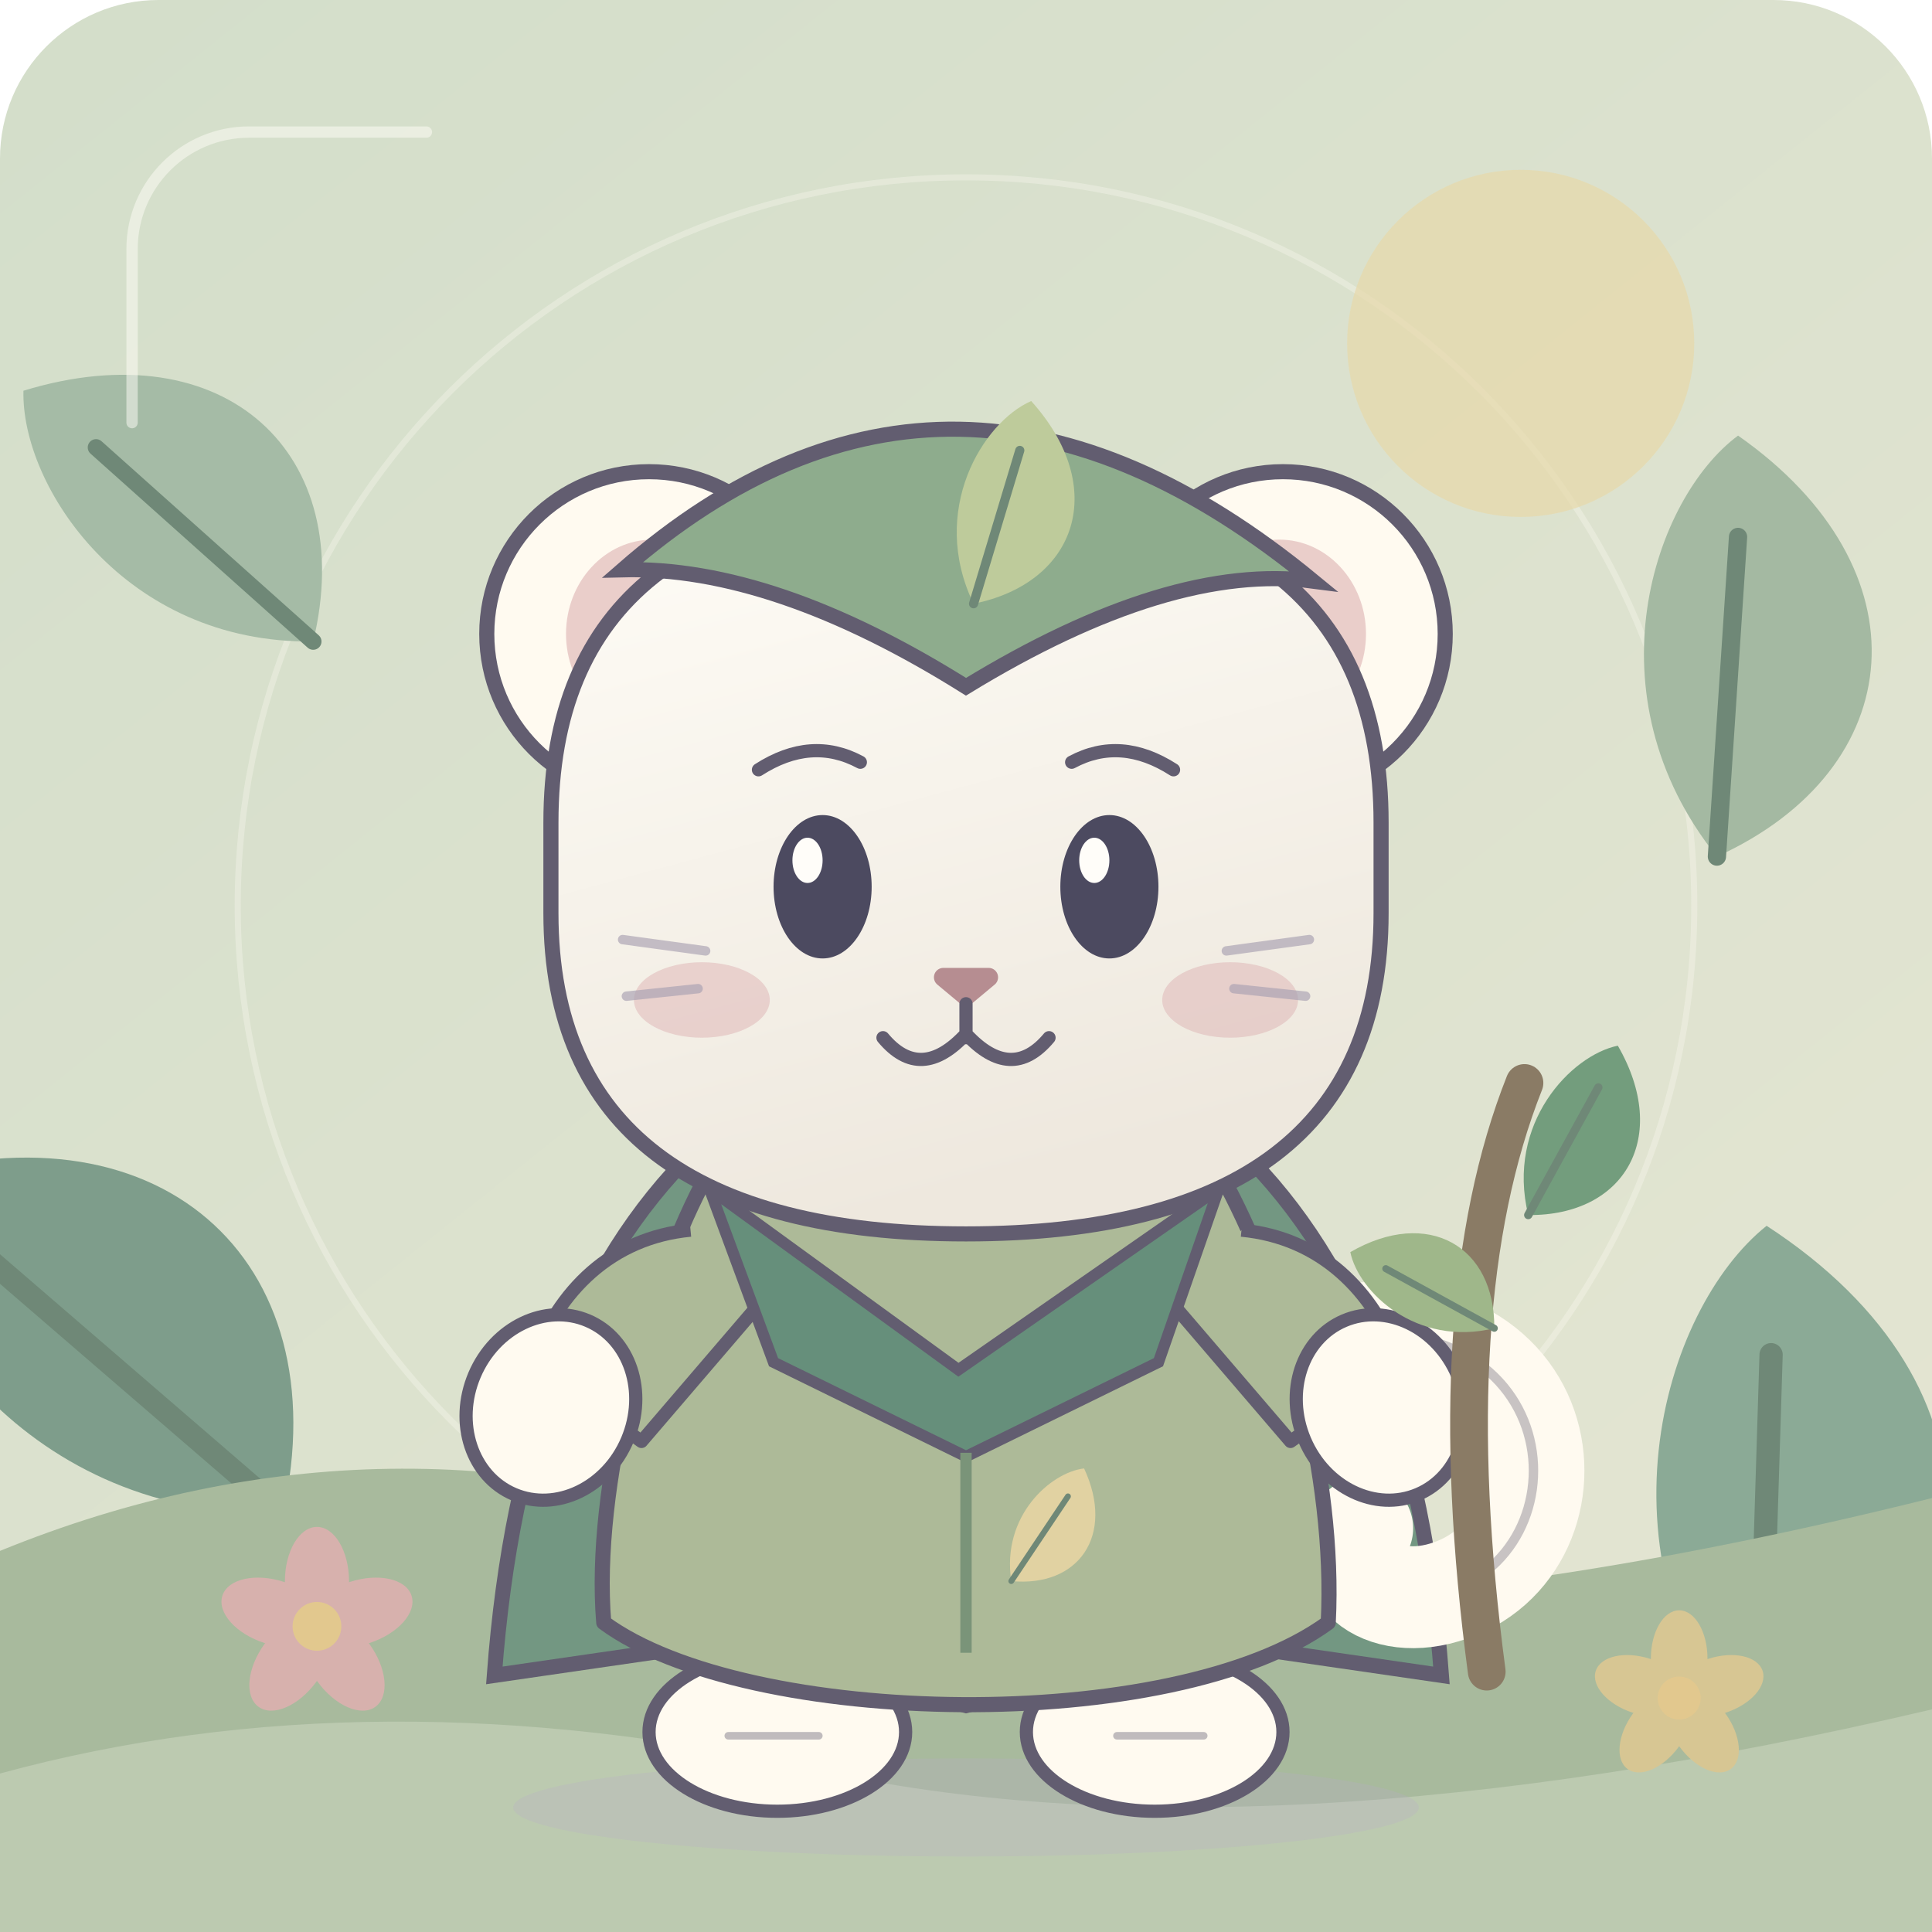
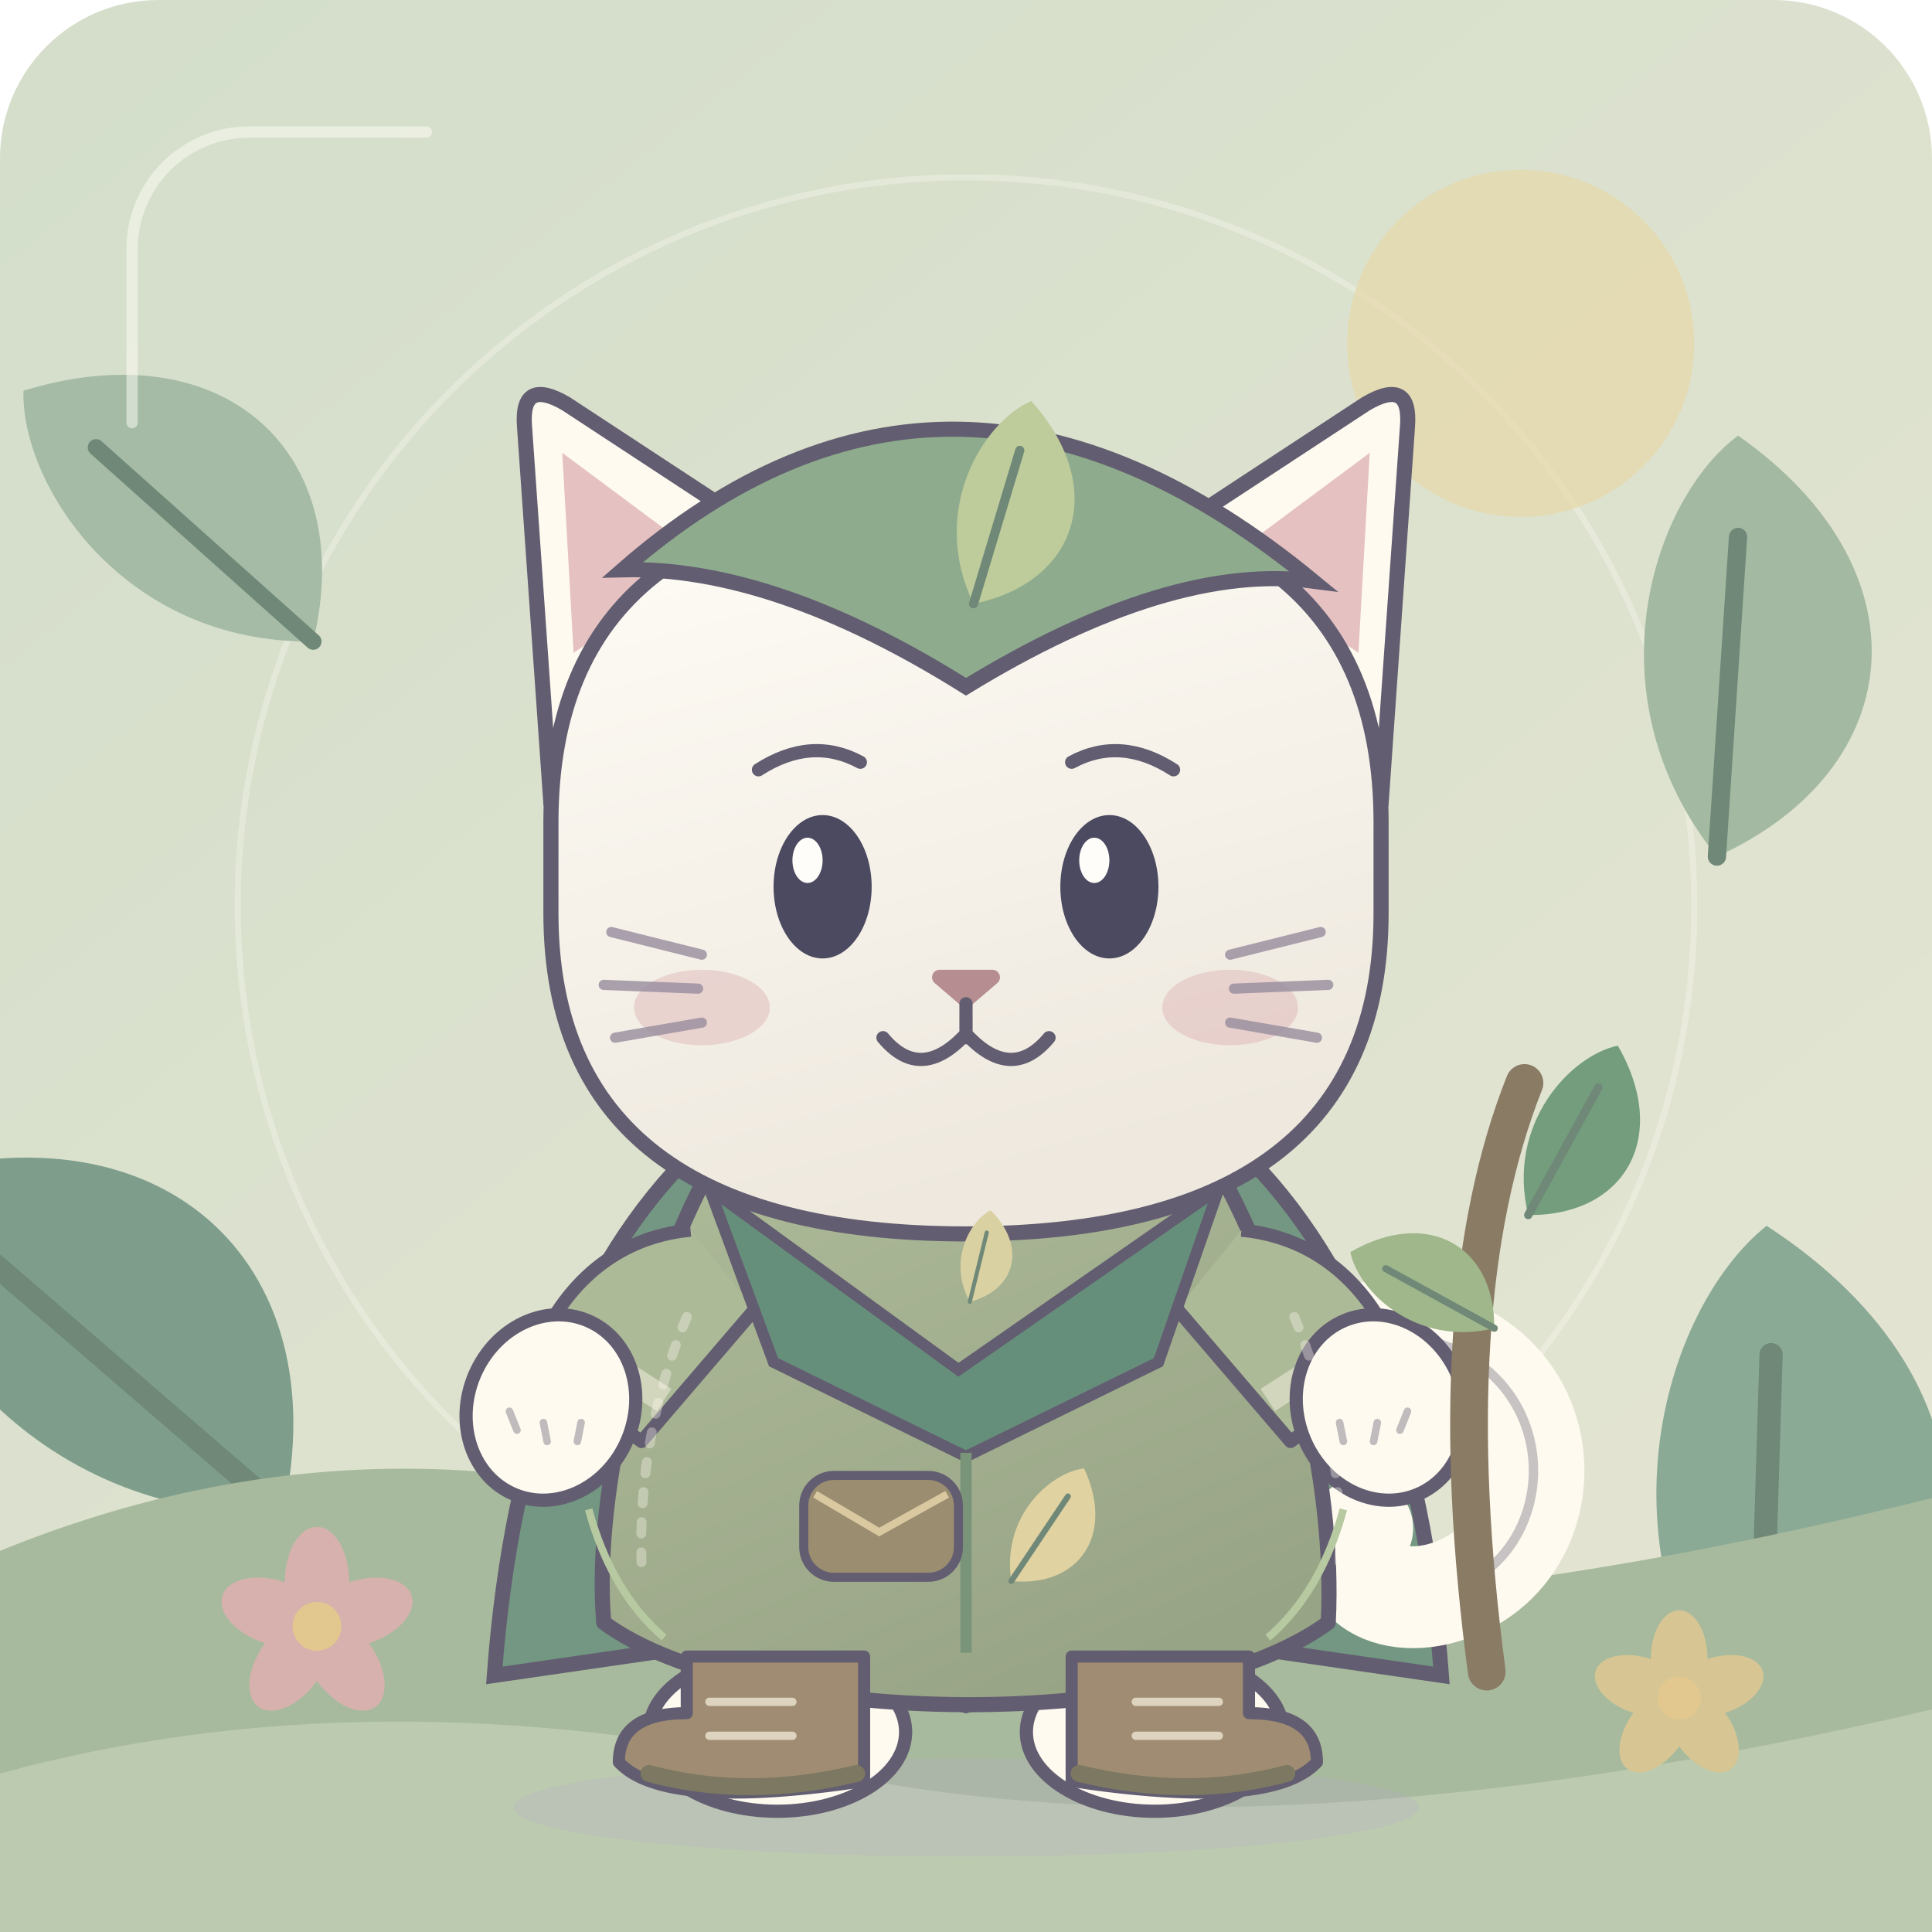
<svg xmlns="http://www.w3.org/2000/svg" width="512" height="512" viewBox="0 0 512 512" role="img" aria-labelledby="title">
  <defs>
    <linearGradient id="bg" x2=".8" y2="1">
      <stop stop-color="#d3deca" />
      <stop offset="1" stop-color="#e4e5d2" />
    </linearGradient>
    <linearGradient id="fur" x2=".3" y2="1">
      <stop stop-color="#fffdf7" />
      <stop offset="1" stop-color="#eee8de" />
    </linearGradient>
    <linearGradient id="shine" x2="1" y2="1">
      <stop stop-color="#fff" stop-opacity=".7" />
      <stop offset="1" stop-color="#fff" stop-opacity="0" />
    </linearGradient>
  </defs>
  <rect width="512" height="512" rx="42" fill="url(#bg)" />
  <circle cx="256" cy="240" r="193" fill="none" stroke="#fffdf6" stroke-width="1.6" opacity=".3" />
  <circle cx="403" cy="91" r="46" fill="#e7d9aa" opacity=".7" />
  <g transform="translate(83 170) rotate(-17) scale(2)">
    <path d="M0 0C-24-7-31-31-27-43 1-43 13-22 0 0Z" fill="#a5bba6" />
    <path d="M0 0-20-33" fill="none" stroke="#6f8877" stroke-width="2.2" stroke-linecap="round" />
  </g>
  <g transform="translate(455 227) rotate(35) scale(2.2)">
    <path d="M0 0C-24-7-31-31-27-43 1-43 13-22 0 0Z" fill="#a4b9a2" />
    <path d="M0 0-20-33" fill="none" stroke="#6f8877" stroke-width="2.2" stroke-linecap="round" />
  </g>
  <g transform="translate(75 401) rotate(-18) scale(2.7)">
    <path d="M0 0C-24-7-31-31-27-43 1-43 13-22 0 0Z" fill="#7e9d8b" />
    <path d="M0 0-20-33" fill="none" stroke="#6f8877" stroke-width="2.2" stroke-linecap="round" />
  </g>
  <g transform="translate(466 467) rotate(33) scale(2.8)">
    <path d="M0 0C-24-7-31-31-27-43 1-43 13-22 0 0Z" fill="#8baa96" />
    <path d="M0 0-20-33" fill="none" stroke="#6f8877" stroke-width="2.2" stroke-linecap="round" />
  </g>
  <g transform="translate(103 484) rotate(-46) scale(1.7)">
    <path d="M0 0C-24-7-31-31-27-43 1-43 13-22 0 0Z" fill="#b6c49d" />
    <path d="M0 0-20-33" fill="none" stroke="#6f8877" stroke-width="2.2" stroke-linecap="round" />
  </g>
  <path d="M0 411Q103 369 207 408T512 397V512H0Z" fill="#a8ba9d" />
  <path d="M0 470Q99 443 216 469T512 453V512H0Z" fill="#fffdf4" opacity=".23" />
  <ellipse cx="256" cy="479" rx="120" ry="13" fill="#b6abc7" opacity=".25" />
+   <defs>
+     <linearGradient id="coat" x2=".6" y2="1">
+       <stop stop-color="#adba98" />
+       <stop offset="1" stop-color="#98a486" />
+     </linearGradient>
+   </defs>
  <path d="M184 305q-46 45-53 139l62-9 63 17 64-17 62 9q-7-94-53-139Z" fill="#739782" stroke="#625d70" stroke-width="4" />
  <path d="M332 359c78-26 91 44 56 61-19 9-35-2-27-15" fill="none" stroke="#fffaf0" stroke-width="27" stroke-linecap="round" />
  <path d="M332 359c78-26 91 44 56 61" fill="none" stroke="#625d70" stroke-width="2.5" stroke-linecap="round" opacity=".35" />
  <ellipse cx="206" cy="459" rx="34" ry="21" fill="#fffaf0" stroke="#625d70" stroke-width="3.5" />
  <ellipse cx="306" cy="459" rx="34" ry="21" fill="#fffaf0" stroke="#625d70" stroke-width="3.5" />
-   <path d="M186 314c-15 29-29 80-26 116 38 28 151 30 192 0 2-39-11-86-27-116Z" fill="#adba98" stroke="#625d70" stroke-width="4" stroke-linejoin="round" />
+   <path d="M186 314c-15 29-29 80-26 116 38 28 151 30 192 0 2-39-11-86-27-116Z" fill="url(#coat)" stroke="#625d70" stroke-width="4" stroke-linejoin="round" />
  <path d="M183 326c-21 2-35 16-42 35l29 21 30-35m129-21c21 2 35 16 42 35l-29 21-30-35" fill="#adba98" stroke="#625d70" stroke-width="3.5" stroke-linejoin="round" />
+   <path d="m145 351 31 20m160 0 31-20" stroke="#fff8ec" stroke-width="7" opacity=".45" />
  <ellipse cx="146" cy="373" rx="22" ry="25" transform="rotate(23 146 373)" fill="#fffaf0" stroke="#625d70" stroke-width="3.5" />
  <ellipse cx="366" cy="373" rx="22" ry="25" transform="rotate(-23 366 373)" fill="#fffaf0" stroke="#625d70" stroke-width="3.5" />
-   <path d="M193 460h24m79 0h23" stroke="#625d70" stroke-width="2" opacity=".4" stroke-linecap="round" />
+   <path d="m135 374 2 5m7-2 1 5m9-5-1 5m202-5 1 5m9-5-1 5m9-8-2 5M193 460h24m79 0h23" stroke="#625d70" stroke-width="2" opacity=".4" stroke-linecap="round" />
+   <path d="M182 349q-13 31-12 65m173-65q13 31 12 65" fill="none" stroke="#fffaf0" stroke-width="2.6" opacity=".35" stroke-dasharray="3 5" stroke-linecap="round" />
  <path d="m188 315 66 48 69-48-16 46-51 25-51-25Z" fill="#668f7b" stroke="#625d70" stroke-width="3" />
  <path d="M256 385v53" stroke="#7a9479" stroke-width="3" />
  <g transform="translate(268 419) rotate(65) scale(0.7)">
    <path d="M0 0C-24-7-31-31-27-43 1-43 13-22 0 0Z" fill="#e1d2a2" />
    <path d="M0 0-20-33" fill="none" stroke="#6f8877" stroke-width="2.2" stroke-linecap="round" />
  </g>
-   <circle cx="172" cy="168" r="43" fill="#fffaf0" stroke="#625d70" stroke-width="4" />
-   <circle cx="340" cy="168" r="43" fill="#fffaf0" stroke="#625d70" stroke-width="4" />
-   <ellipse cx="173" cy="168" rx="23" ry="25" fill="#d9a9ac" opacity=".55" />
-   <ellipse cx="339" cy="168" rx="23" ry="25" fill="#d9a9ac" opacity=".55" />
+   <path d="M146 213 139 113q-1-13 11-6l64 42Z" fill="#fffaf0" stroke="#625d70" stroke-width="4" stroke-linejoin="round" />
+   <path d="m298 149 64-42q12-7 11 6l-7 100Z" fill="#fffaf0" stroke="#625d70" stroke-width="4" stroke-linejoin="round" />
+   <path d="m152 173-3-53 39 29Z" fill="#d9a9ac" opacity=".68" />
+   <path d="m324 149 39-29-3 53Z" fill="#d9a9ac" opacity=".68" />
  <path d="M146 218c0-58 36-87 110-87s110 29 110 87v24c0 57-38 85-110 85s-110-28-110-85Z" fill="url(#fur)" stroke="#625d70" stroke-width="4" />
-   <path d="m238 150 9 16 9-15 9 15 9-16" fill="none" stroke="#b8aec5" stroke-width="5" stroke-linecap="round" stroke-linejoin="round" opacity=".75" />
+   <path d="m238 150 9 16 9-15 9 15 9-16" fill="none" stroke="#b8aec5" stroke-width="5" stroke-linecap="round" stroke-linejoin="round" opacity=".65" />
  <path d="M201 204q14-9 27-2m56 0q13-7 27 2" fill="none" stroke="#625d70" stroke-width="3.5" stroke-linecap="round" />
  <ellipse cx="218" cy="235" rx="13" ry="19" fill="#4c4a60" />
  <ellipse cx="294" cy="235" rx="13" ry="19" fill="#4c4a60" />
  <ellipse cx="214" cy="228" rx="4" ry="6" fill="#fffdf9" />
  <ellipse cx="290" cy="228" rx="4" ry="6" fill="#fffdf9" />
-   <ellipse cx="186" cy="265" rx="18" ry="10" fill="#d9a9ac" opacity=".43" />
-   <ellipse cx="326" cy="265" rx="18" ry="10" fill="#d9a9ac" opacity=".43" />
-   <path d="m250 259 6 5 6-5Z" fill="#b68d91" stroke="#b68d91" stroke-width="5" stroke-linejoin="round" />
+   <ellipse cx="186" cy="267" rx="18" ry="10" fill="#d9a9ac" opacity=".4" />
+   <ellipse cx="326" cy="267" rx="18" ry="10" fill="#d9a9ac" opacity=".4" />
+   <path d="m249 259 7 6 7-6Z" fill="#b68d91" stroke="#b68d91" stroke-width="4" stroke-linejoin="round" />
  <path d="M256 266v9m0-1q-12 13-22 1m22-1q12 13 22 1" fill="none" stroke="#625d70" stroke-width="3.5" stroke-linecap="round" />
-   <path d="M165 249l22 3m-21 12 19-2m162-13-22 3m21 12-19-2" stroke="#a8a0b1" stroke-width="2.5" stroke-linecap="round" opacity=".65" />
+   <path d="m162 247 24 6m-26 8 25 1m-22 13 23-4m164-24-24 6m26 8-25 1m22 13-23-4" stroke="#978c9e" stroke-width="2.7" stroke-linecap="round" opacity=".8" />
  <path d="M165 151q87-76 183 3-38-5-92 28-51-32-91-31Z" fill="#8eac8d" stroke="#625d70" stroke-width="4" />
  <g transform="translate(258 160) rotate(48) scale(1.1)">
    <path d="M0 0C-24-7-31-31-27-43 1-43 13-22 0 0Z" fill="#becb9b" />
    <path d="M0 0-20-33" fill="none" stroke="#6f8877" stroke-width="2.2" stroke-linecap="round" />
  </g>
  <path d="M404 287q-23 58-10 156" fill="none" stroke="#8a7b65" stroke-width="10" stroke-linecap="round" />
  <g transform="translate(405 322) rotate(60) scale(1)">
    <path d="M0 0C-24-7-31-31-27-43 1-43 13-22 0 0Z" fill="#739d7d" />
    <path d="M0 0-20-33" fill="none" stroke="#6f8877" stroke-width="2.2" stroke-linecap="round" />
  </g>
  <g transform="translate(396 352) rotate(-30) scale(0.85)">
    <path d="M0 0C-24-7-31-31-27-43 1-43 13-22 0 0Z" fill="#9fb78a" />
    <path d="M0 0-20-33" fill="none" stroke="#6f8877" stroke-width="2.2" stroke-linecap="round" />
  </g>
  <g>
    <ellipse cx="84" cy="419.1" rx="8.5" ry="14.45" fill="#d7b1ad" transform="rotate(0 84 431)" />
    <ellipse cx="84" cy="419.1" rx="8.5" ry="14.45" fill="#d7b1ad" transform="rotate(72 84 431)" />
    <ellipse cx="84" cy="419.1" rx="8.5" ry="14.45" fill="#d7b1ad" transform="rotate(144 84 431)" />
    <ellipse cx="84" cy="419.1" rx="8.5" ry="14.45" fill="#d7b1ad" transform="rotate(216 84 431)" />
    <ellipse cx="84" cy="419.1" rx="8.5" ry="14.45" fill="#d7b1ad" transform="rotate(288 84 431)" />
    <circle cx="84" cy="431" r="6.46" fill="#e2c88e" />
  </g>
  <g>
    <ellipse cx="445" cy="439.5" rx="7.5" ry="12.75" fill="#d7c693" transform="rotate(0 445 450)" />
    <ellipse cx="445" cy="439.5" rx="7.5" ry="12.75" fill="#d7c693" transform="rotate(72 445 450)" />
    <ellipse cx="445" cy="439.5" rx="7.5" ry="12.75" fill="#d7c693" transform="rotate(144 445 450)" />
    <ellipse cx="445" cy="439.5" rx="7.5" ry="12.75" fill="#d7c693" transform="rotate(216 445 450)" />
    <ellipse cx="445" cy="439.5" rx="7.5" ry="12.75" fill="#d7c693" transform="rotate(288 445 450)" />
    <circle cx="445" cy="450" r="5.7" fill="#e2c88e" />
  </g>
+   <path d="M182 439v15q-18 0-18 13 12 13 65 5v-33Zm102 0v33q53 8 65-5 0-13-18-13v-15Z" fill="#9f8c72" stroke="#625d70" stroke-width="3.2" stroke-linejoin="round" />
+   <path d="M172 470q26 7 55 0m59 0q29 7 55 0" fill="none" stroke="#7c7861" stroke-width="4.5" stroke-linecap="round" />
+   <path d="M188 451h22m-22 9h22m91-9h22m-22 9h22" stroke="#f8f1df" stroke-width="2.2" opacity=".7" stroke-linecap="round" />
+   <g transform="translate(257 345) rotate(45) scale(0.49)">
+     <path d="M0 0C-24-7-31-31-27-43 1-43 13-22 0 0Z" fill="#d9d1a2" />
+     <path d="M0 0-20-33" fill="none" stroke="#6f8877" stroke-width="2.2" stroke-linecap="round" />
+   </g>
+   <rect x="213" y="391" width="41" height="27" rx="8" fill="#9a8d70" stroke="#625d70" stroke-width="2.4" />
+   <path d="m216 396 17 10 18-10" fill="none" stroke="#dac8a0" stroke-width="2" />
+   <path d="M156 400q6 22 20 34m180-34q-6 22-20 34" fill="none" stroke="#b6c9a0" stroke-width="2" />
  <path d="M35 112V66a31 31 0 0 1 31-31h47" fill="none" stroke="#fffdf7" stroke-width="3" opacity=".5" stroke-linecap="round" />
</svg>
